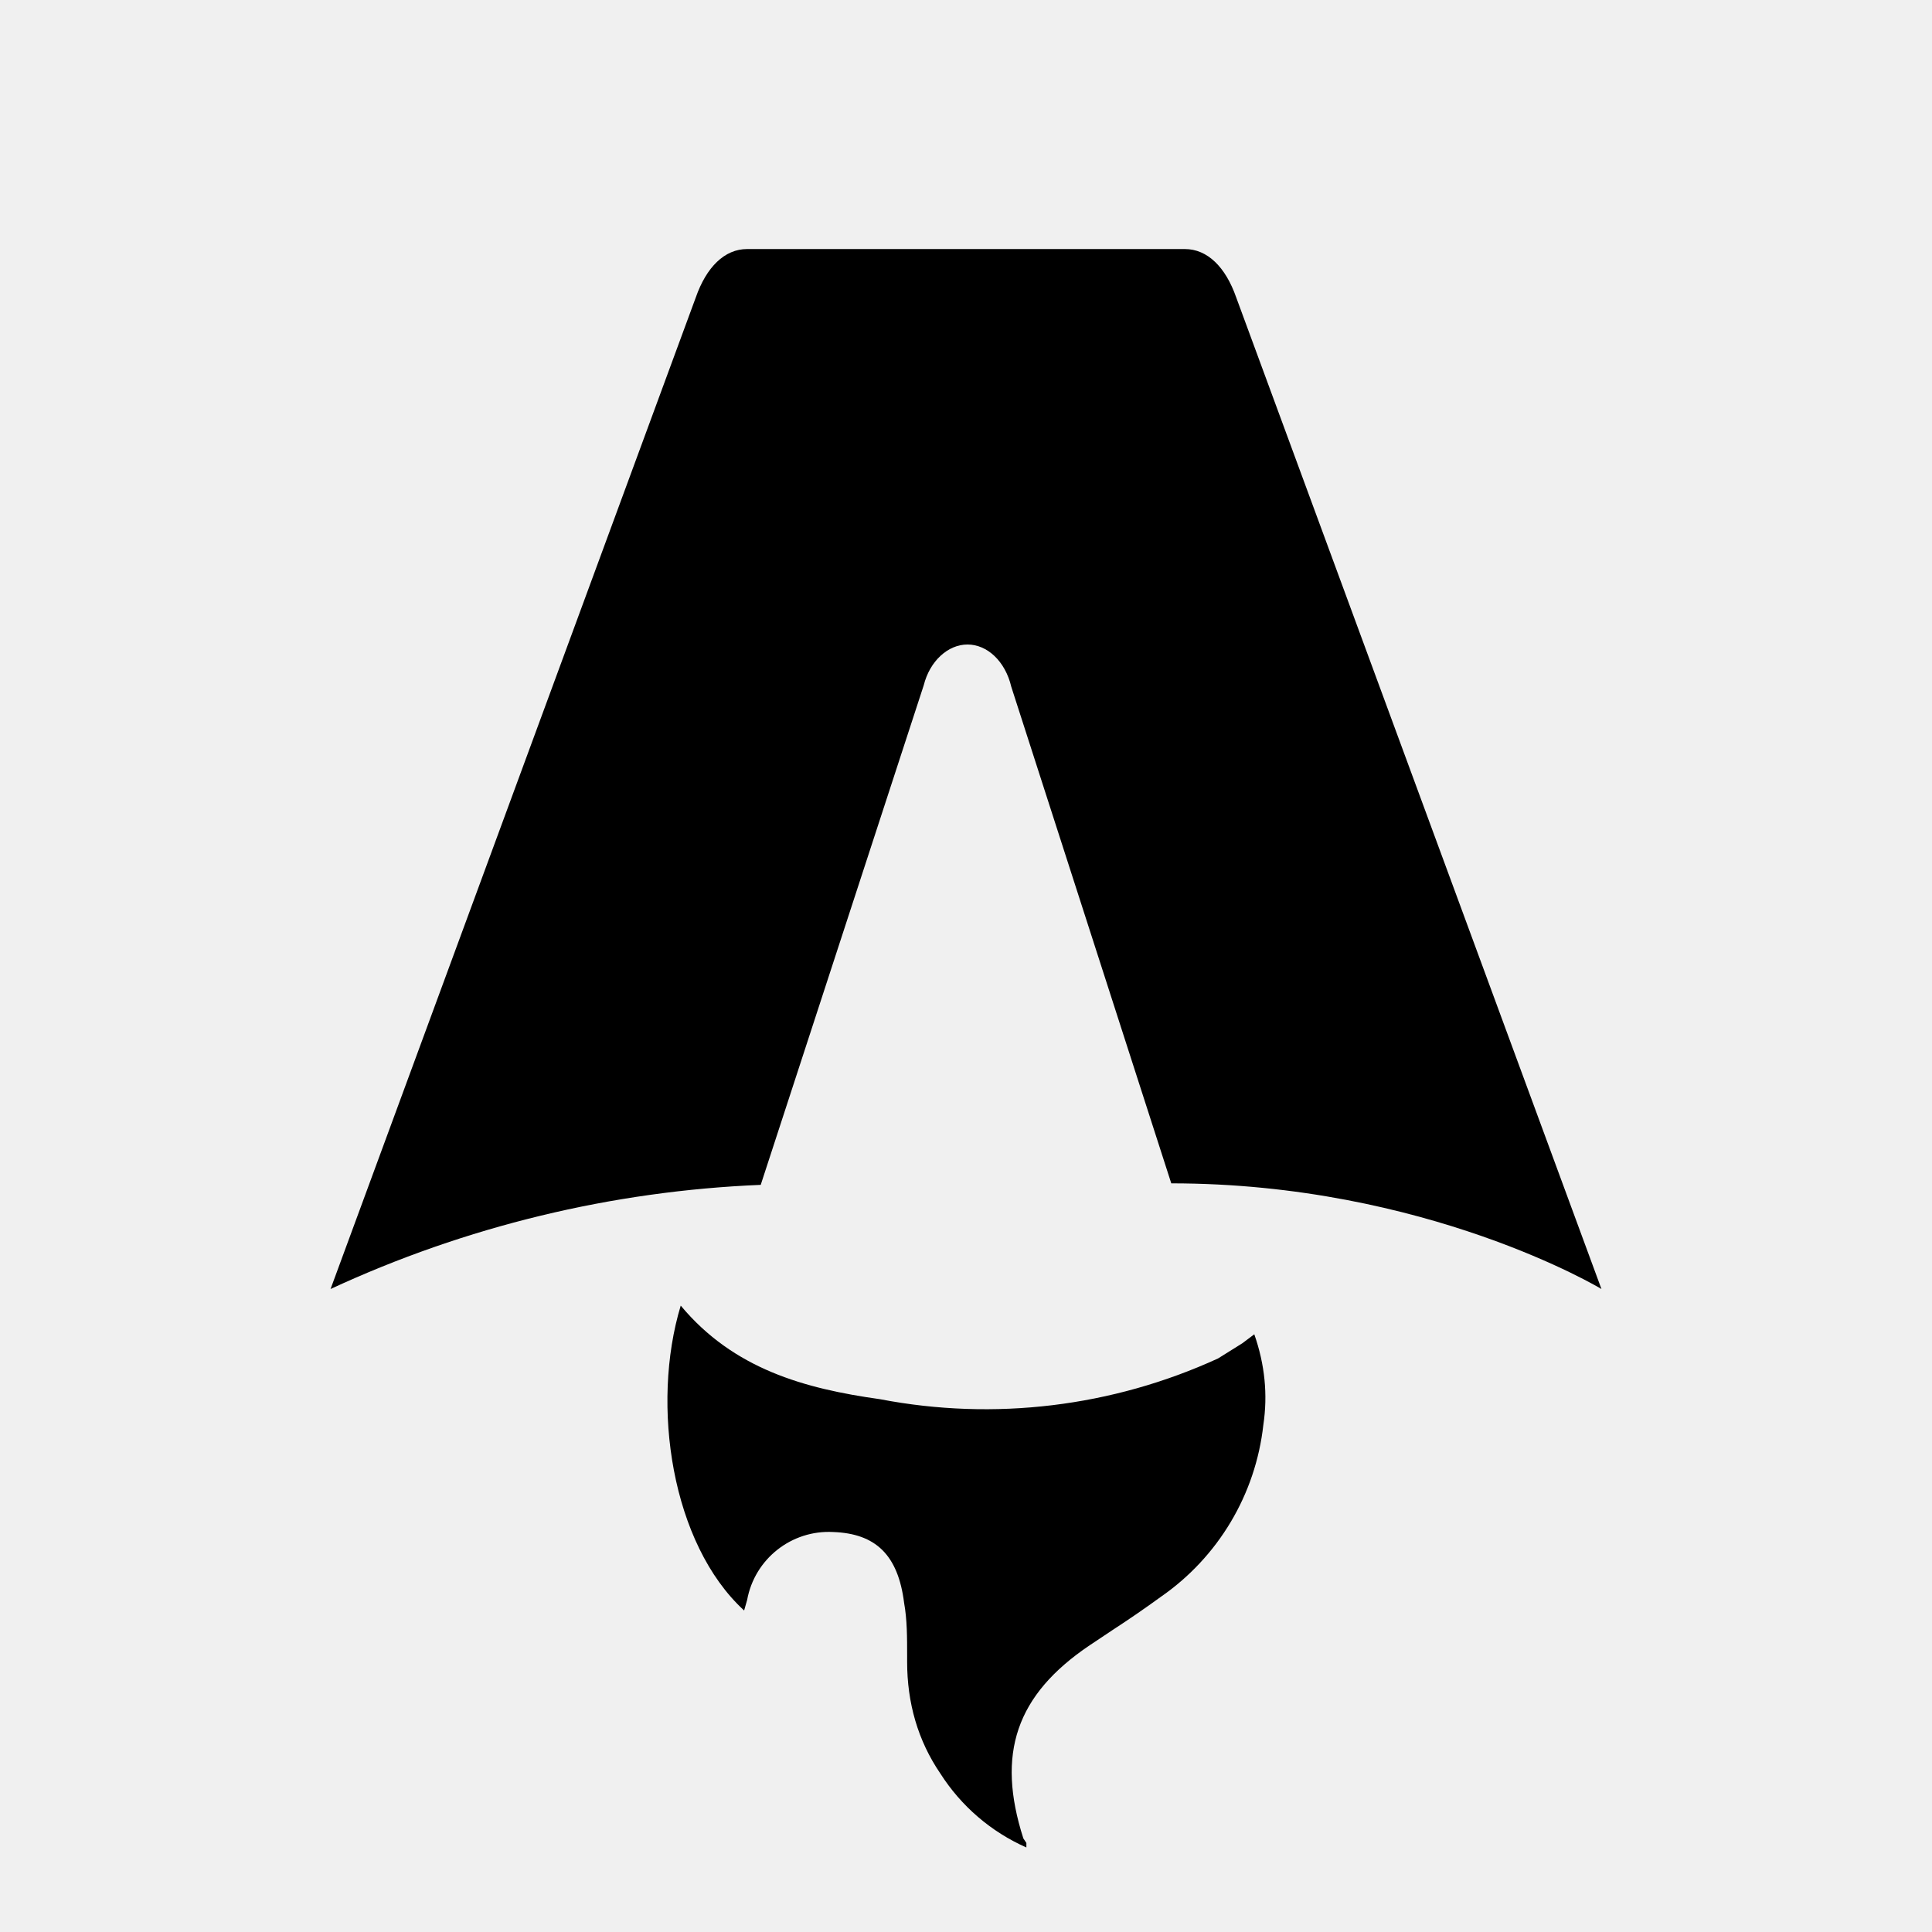
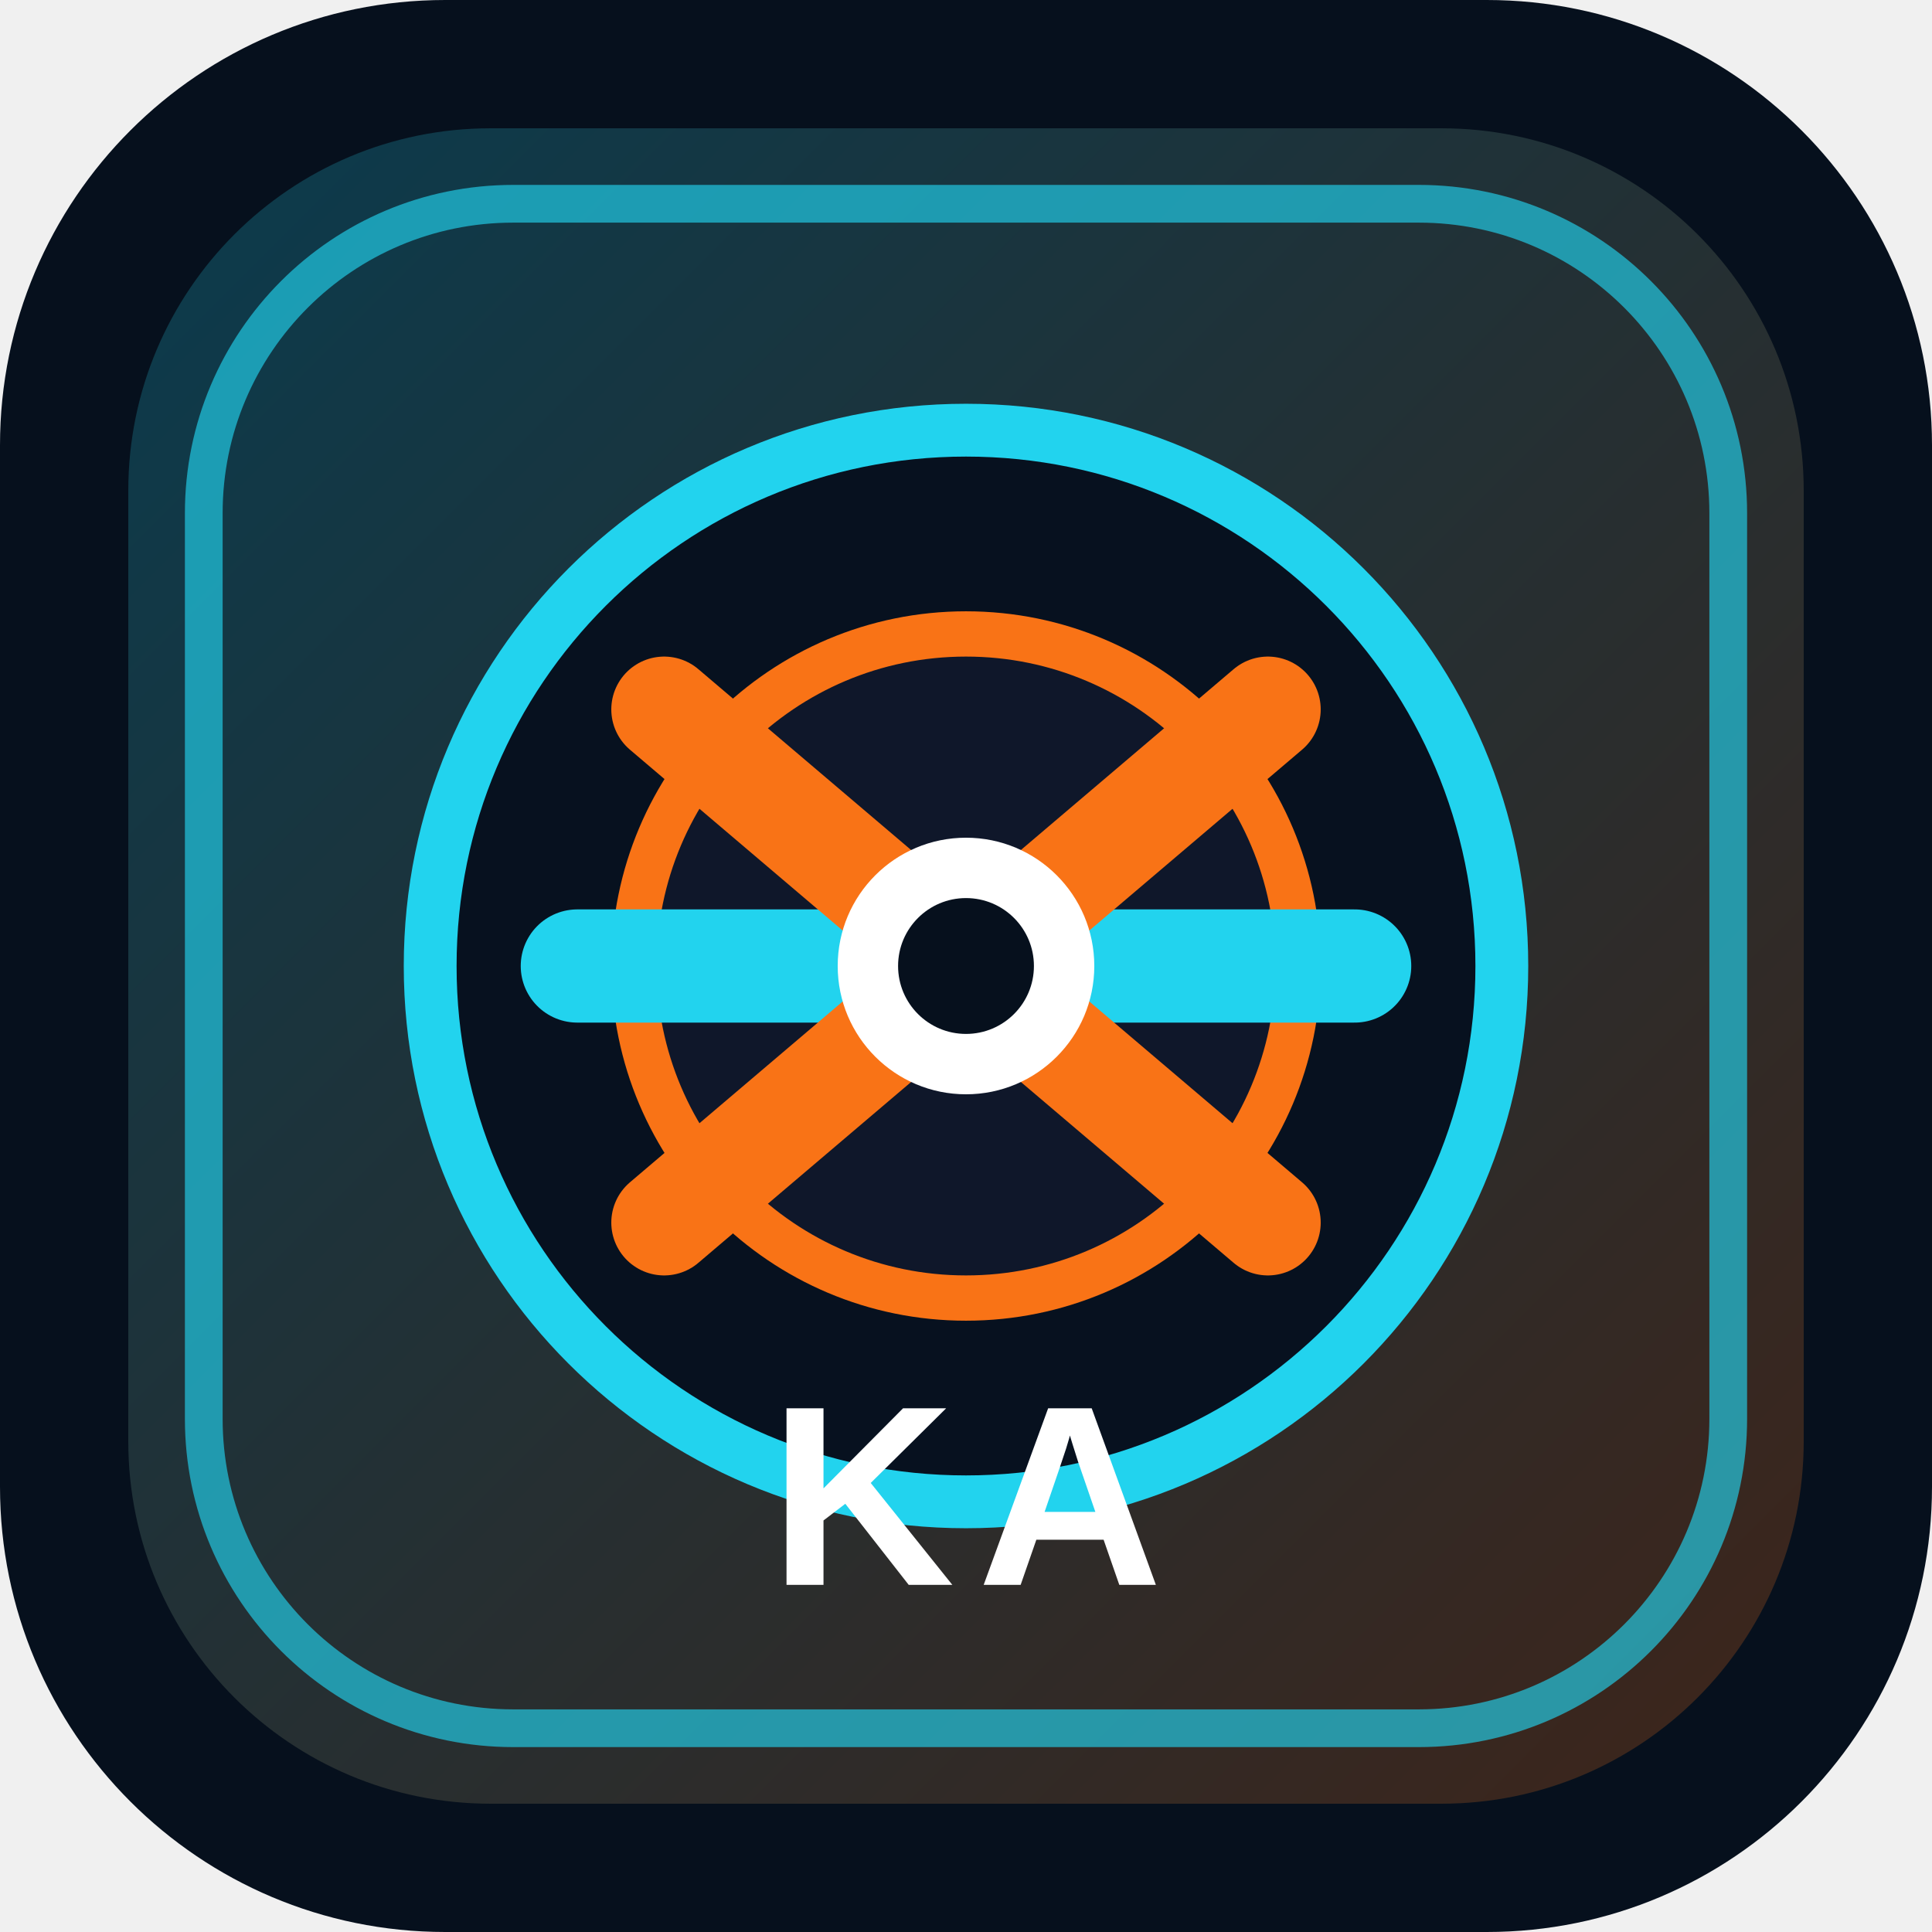
- <svg xmlns="http://www.w3.org/2000/svg" fill="none" viewBox="0 0 128 128">
-   <path d="M50.4 78.5a75.1 75.1 0 0 0-28.5 6.9l24.2-65.7c.7-2 1.9-3.2 3.4-3.2h29c1.5 0 2.7 1.2 3.4 3.2l24.2 65.7s-11.6-7-28.5-7L67 45.5c-.4-1.7-1.6-2.8-2.9-2.8-1.3 0-2.5 1.1-2.9 2.7L50.4 78.5Zm-1.1 28.2Zm-4.2-20.2c-2 6.6-.6 15.8 4.2 20.2a17.5 17.5 0 0 1 .2-.7 5.5 5.5 0 0 1 5.7-4.5c2.8.1 4.3 1.5 4.7 4.7.2 1.1.2 2.3.2 3.5v.4c0 2.7.7 5.2 2.2 7.4a13 13 0 0 0 5.7 4.9v-.3l-.2-.3c-1.8-5.6-.5-9.5 4.4-12.8l1.5-1a73 73 0 0 0 3.2-2.2 16 16 0 0 0 6.8-11.4c.3-2 .1-4-.6-6l-.8.6-1.6 1a37 37 0 0 1-22.4 2.7c-5-.7-9.7-2-13.2-6.2Z" />
-   <style>
-         path { fill: #000; }
-         @media (prefers-color-scheme: dark) {
-             path { fill: #FFF; }
-         }
-     </style>
+ <svg xmlns="http://www.w3.org/2000/svg" width="512" height="512" viewBox="0 0 512 512" fill="none">
+   <rect width="512" height="512" rx="118" fill="#06101D" />
+   <rect x="34" y="34" width="444" height="444" rx="96" fill="url(#paint0_linear)" opacity="0.22" />
+   <rect x="54" y="54" width="404" height="404" rx="82" stroke="#22D3EE" stroke-width="10" opacity="0.65" />
+   <circle cx="256" cy="256" r="142" fill="#07111F" stroke="#22D3EE" stroke-width="14" />
+   <circle cx="256" cy="256" r="88" fill="#0F172A" stroke="#F97316" stroke-width="12" />
+   <path d="M153 256H359" stroke="#22D3EE" stroke-width="30" stroke-linecap="round" />
+   <path d="M176 188L336 324" stroke="#F97316" stroke-width="28" stroke-linecap="round" />
+   <path d="M336 188L176 324" stroke="#F97316" stroke-width="28" stroke-linecap="round" />
+   <circle cx="256" cy="256" r="34" fill="#FFFFFF" />
+   <circle cx="256" cy="256" r="18" fill="#06101D" />
+   <text x="256" y="420" text-anchor="middle" font-family="Arial, Helvetica, sans-serif" font-size="68" font-weight="900" fill="#FFFFFF" letter-spacing="6">
+     KA
+   </text>
+   <defs>
+     <linearGradient id="paint0_linear" x1="54" y1="54" x2="458" y2="458" gradientUnits="userSpaceOnUse">
+       <stop stop-color="#22D3EE" />
+       <stop offset="1" stop-color="#F97316" />
+     </linearGradient>
+   </defs>
</svg>
